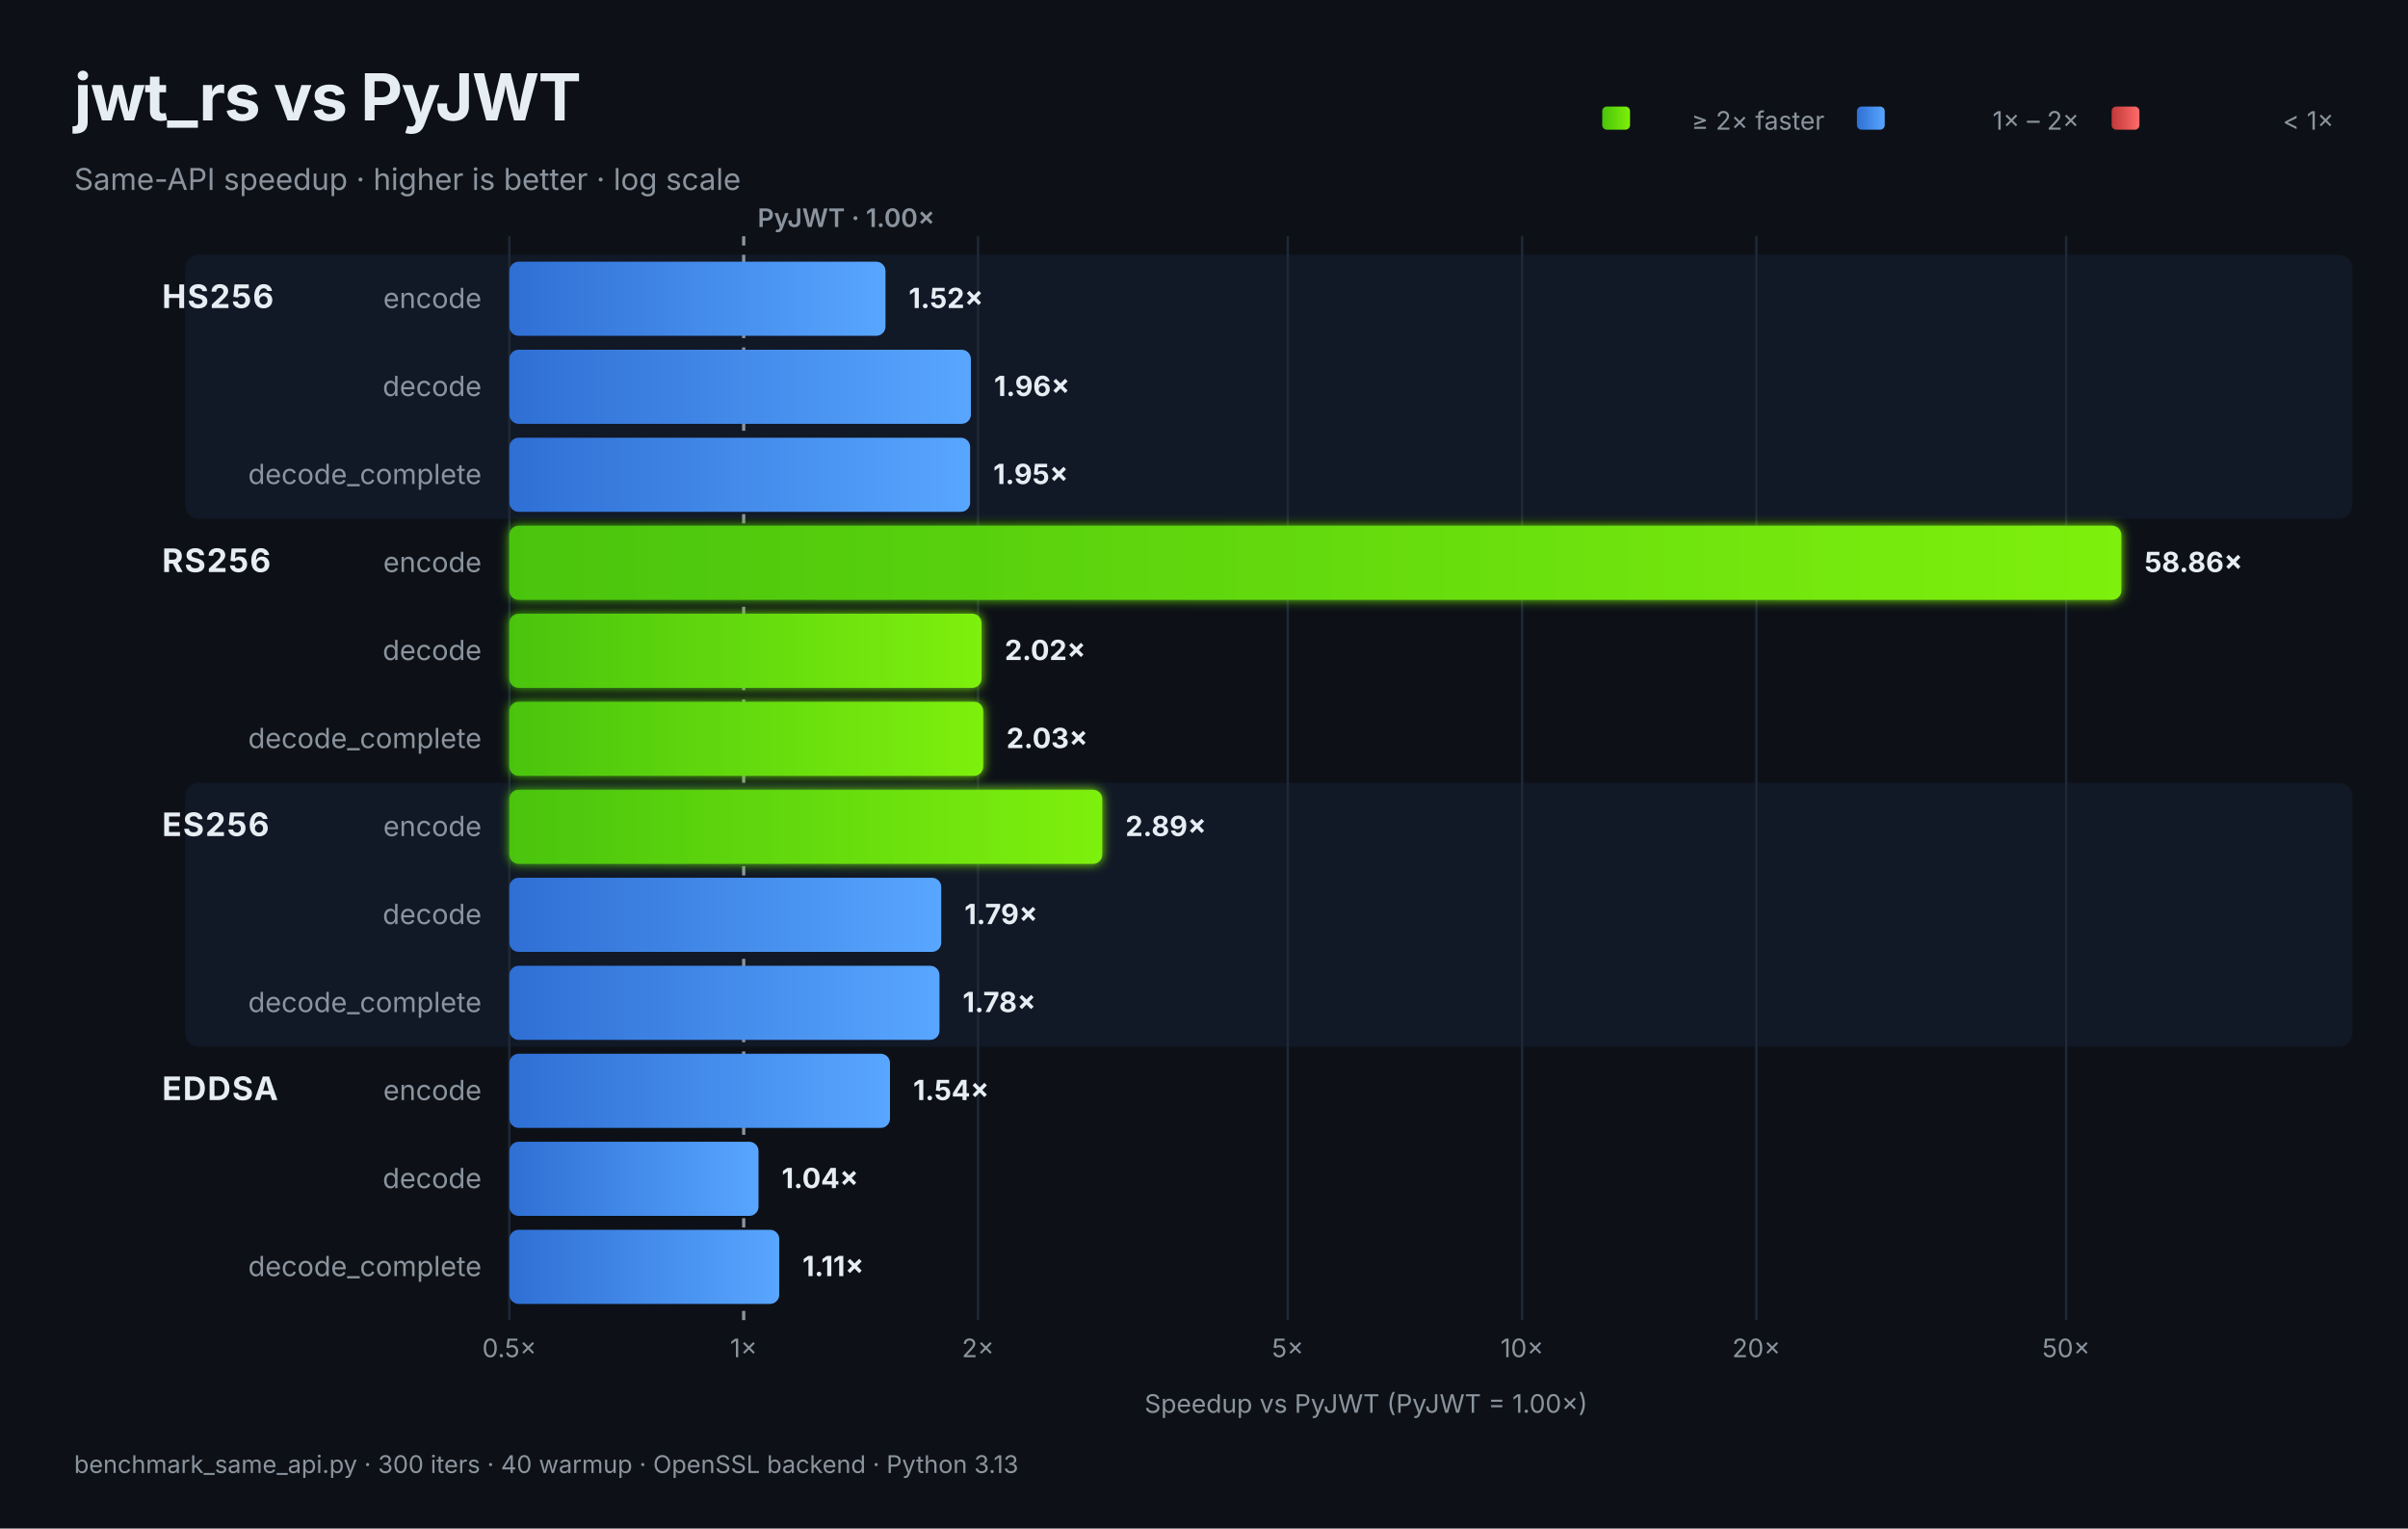
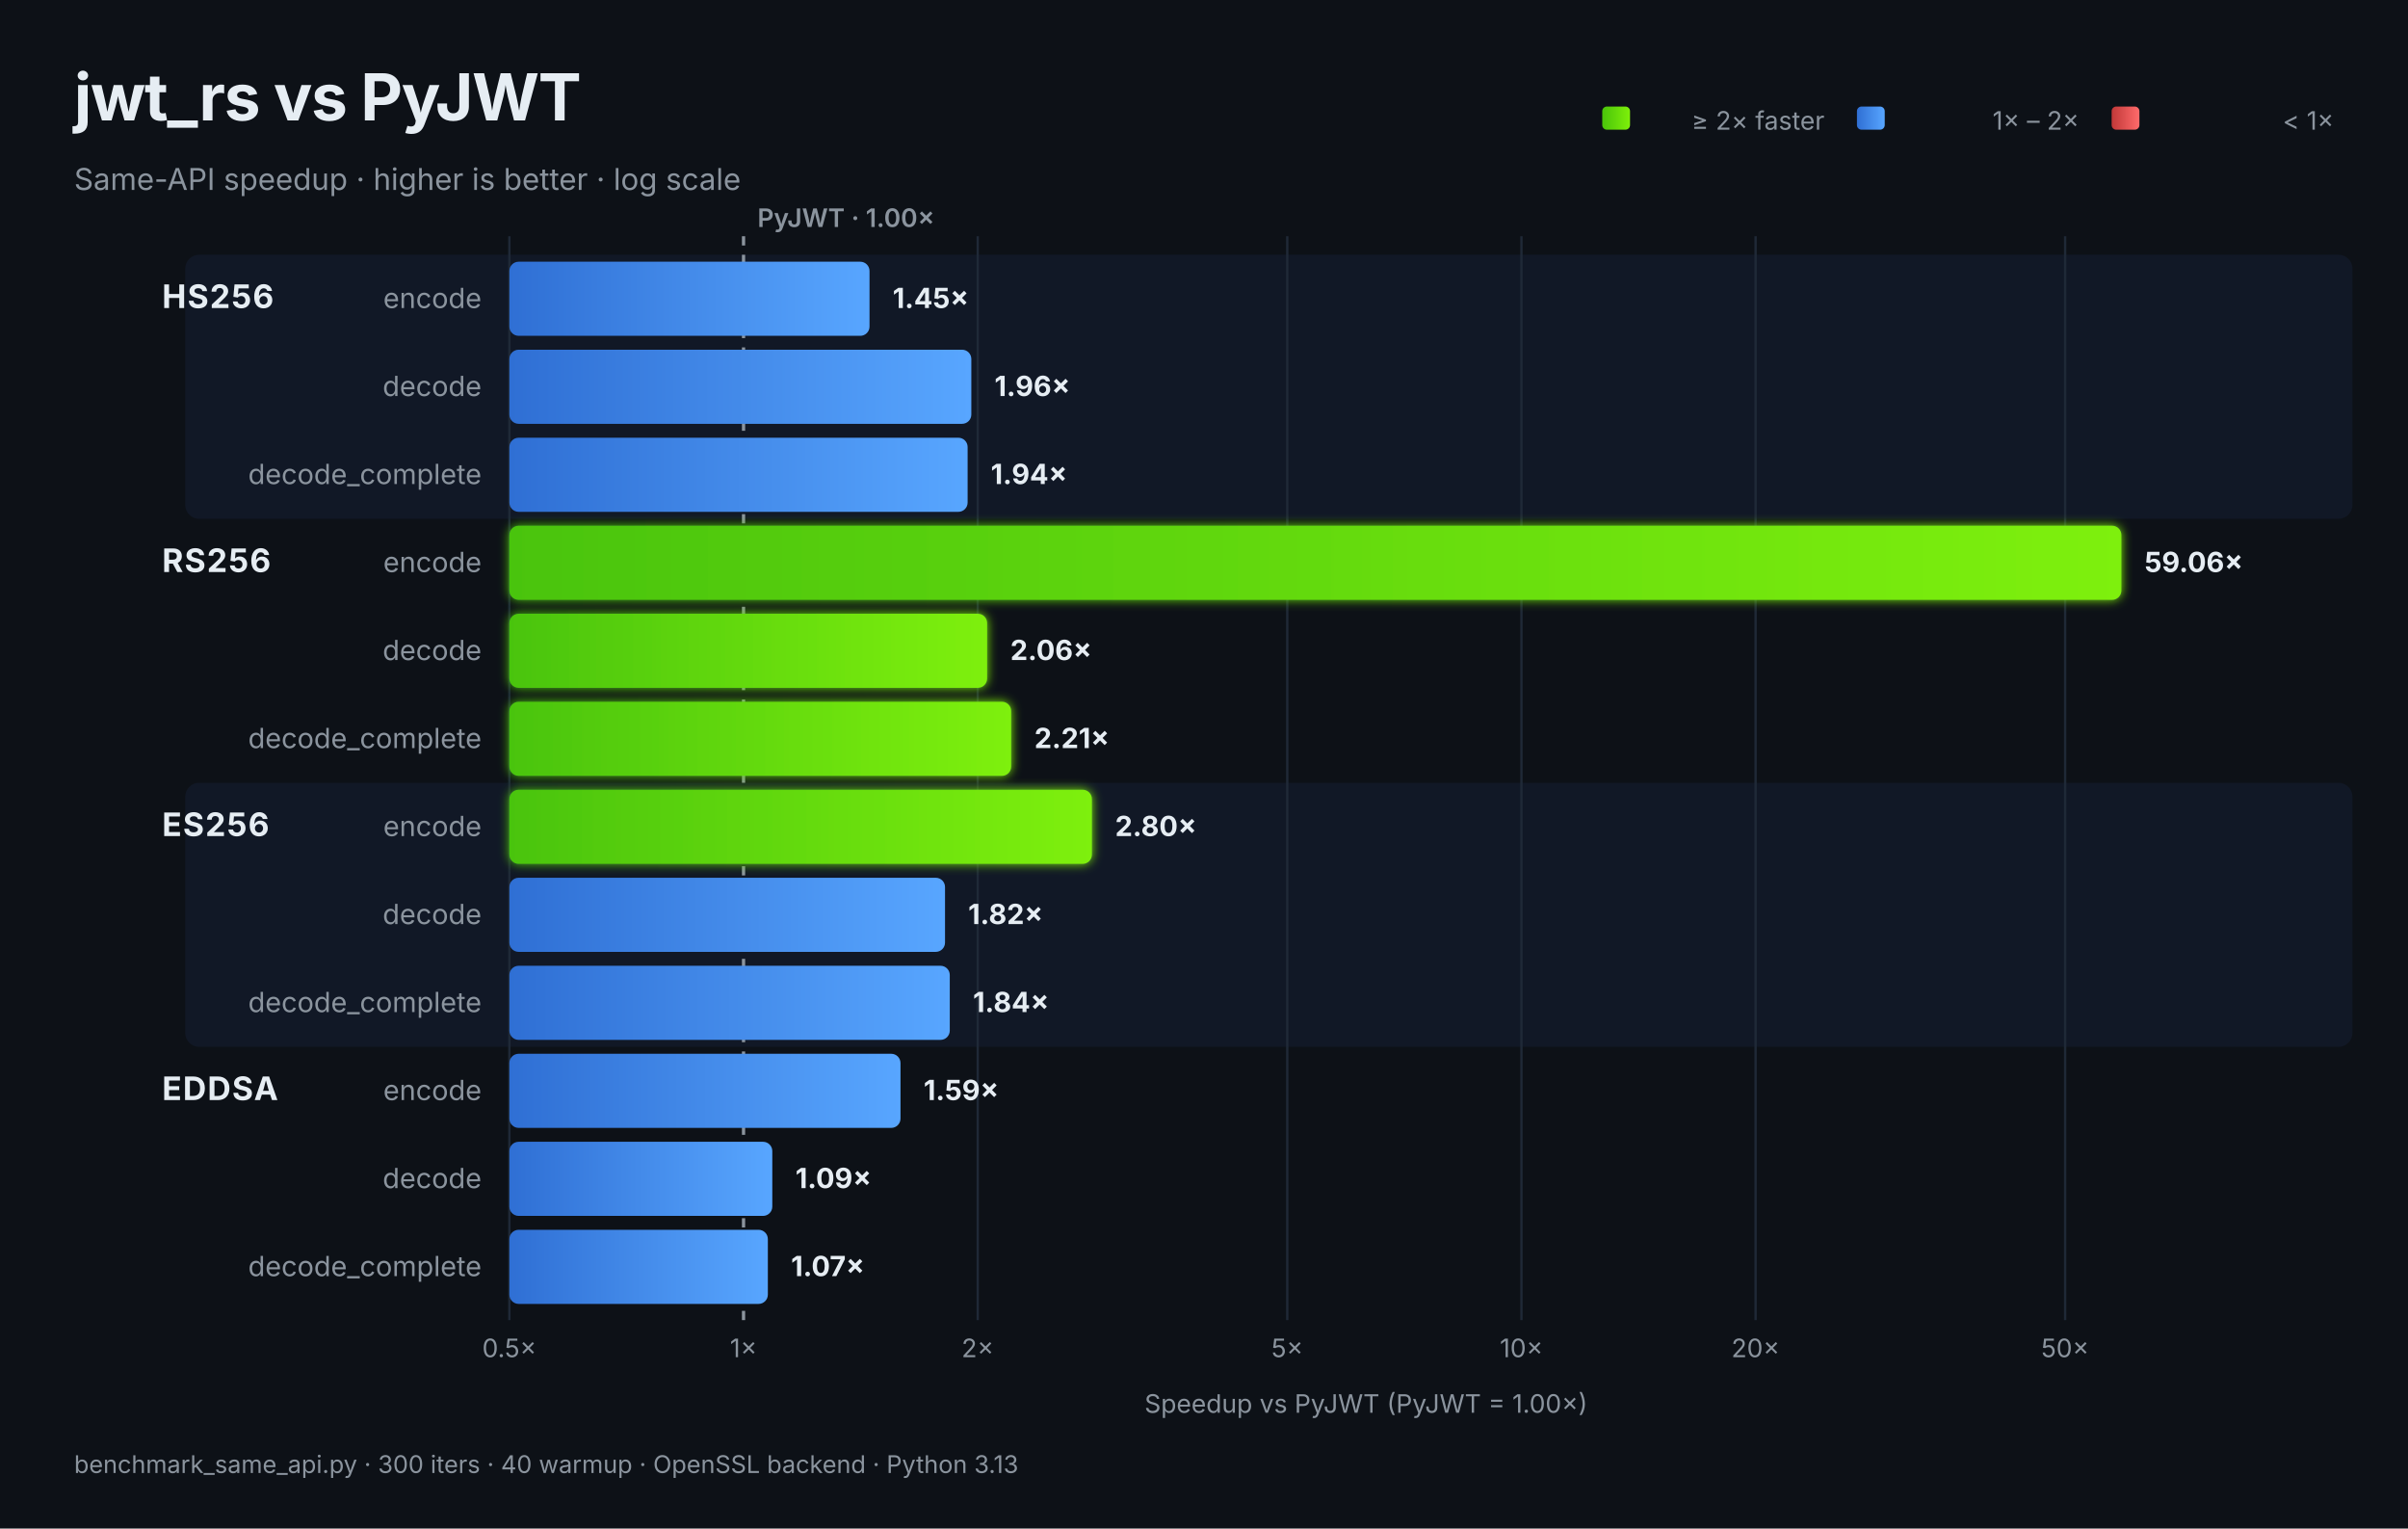
<svg xmlns="http://www.w3.org/2000/svg" viewBox="0 0 1040 660" width="1040" height="660" role="img" aria-label="jwt_rs vs PyJWT speedup chart">
  <defs>
    <linearGradient id="gfast" x1="0%" y1="0%" x2="100%" y2="0%">
      <stop offset="0%" stop-color="#4ac40a" />
      <stop offset="100%" stop-color="#7ef00a" />
    </linearGradient>
    <linearGradient id="gok" x1="0%" y1="0%" x2="100%" y2="0%">
      <stop offset="0%" stop-color="#2f6fd4" />
      <stop offset="100%" stop-color="#58a6ff" />
    </linearGradient>
    <linearGradient id="gslow" x1="0%" y1="0%" x2="100%" y2="0%">
      <stop offset="0%" stop-color="#c13838" />
      <stop offset="100%" stop-color="#ff6b6b" />
    </linearGradient>
    <filter id="glow" x="-30%" y="-30%" width="160%" height="160%">
      <feGaussianBlur stdDeviation="2.2" result="b" />
      <feMerge>
        <feMergeNode in="b" />
        <feMergeNode in="SourceGraphic" />
      </feMerge>
    </filter>
  </defs>
  <rect width="1040" height="660" fill="#0d1117" />
  <text x="32" y="52" fill="#e6edf3" font-family="-apple-system, BlinkMacSystemFont, 'Segoe UI', Inter, Roboto, 'Helvetica Neue', Arial, sans-serif" font-size="28" font-weight="700" letter-spacing="-0.5">jwt_rs vs PyJWT</text>
  <text x="32" y="82" fill="#8b949e" font-family="-apple-system, BlinkMacSystemFont, 'Segoe UI', Inter, Roboto, 'Helvetica Neue', Arial, sans-serif" font-size="13" font-weight="400">Same-API speedup · higher is better · log scale</text>
  <rect x="80" y="110" width="936" height="114" fill="#111826" rx="6" />
  <rect x="80" y="338" width="936" height="114" fill="#111826" rx="6" />
  <line x1="220.00" y1="102" x2="220.00" y2="570" stroke="#1f2937" stroke-width="1" />
-   <line x1="321.20" y1="102" x2="321.20" y2="570" stroke="#8b949e" stroke-width="1.4" stroke-dasharray="4 4" />
-   <line x1="422.40" y1="102" x2="422.40" y2="570" stroke="#1f2937" stroke-width="1" />
-   <line x1="556.18" y1="102" x2="556.18" y2="570" stroke="#1f2937" stroke-width="1" />
-   <line x1="657.38" y1="102" x2="657.38" y2="570" stroke="#1f2937" stroke-width="1" />
-   <line x1="758.58" y1="102" x2="758.58" y2="570" stroke="#1f2937" stroke-width="1" />
-   <line x1="892.36" y1="102" x2="892.36" y2="570" stroke="#1f2937" stroke-width="1" />
-   <text x="327.20" y="98" fill="#8b949e" font-family="-apple-system, BlinkMacSystemFont, 'Segoe UI', Inter, Roboto, 'Helvetica Neue', Arial, sans-serif" font-size="11" font-weight="600">PyJWT · 1.00×</text>
+   <line x1="321.13" y1="102" x2="321.13" y2="570" stroke="#8b949e" stroke-width="1.4" stroke-dasharray="4 4" />
+   <line x1="422.27" y1="102" x2="422.27" y2="570" stroke="#1f2937" stroke-width="1" />
+   <line x1="555.96" y1="102" x2="555.96" y2="570" stroke="#1f2937" stroke-width="1" />
+   <line x1="657.10" y1="102" x2="657.10" y2="570" stroke="#1f2937" stroke-width="1" />
+   <line x1="758.23" y1="102" x2="758.23" y2="570" stroke="#1f2937" stroke-width="1" />
+   <line x1="891.92" y1="102" x2="891.92" y2="570" stroke="#1f2937" stroke-width="1" />
+   <text x="327.13" y="98" fill="#8b949e" font-family="-apple-system, BlinkMacSystemFont, 'Segoe UI', Inter, Roboto, 'Helvetica Neue', Arial, sans-serif" font-size="11" font-weight="600">PyJWT · 1.00×</text>
  <text x="70" y="133.00" fill="#e6edf3" font-family="-apple-system, BlinkMacSystemFont, 'Segoe UI', Inter, Roboto, 'Helvetica Neue', Arial, sans-serif" font-size="14" font-weight="700" letter-spacing="0.5">HS256</text>
  <text x="208" y="133.00" fill="#8b949e" font-family="-apple-system, BlinkMacSystemFont, 'Segoe UI', Inter, Roboto, 'Helvetica Neue', Arial, sans-serif" font-size="12" text-anchor="end">encode</text>
-   <rect x="220.00" y="113.00" width="162.44" height="32" rx="4" fill="url(#gok)" />
-   <text x="392.44" y="133.00" fill="#e6edf3" font-family="-apple-system, BlinkMacSystemFont, 'Segoe UI', Inter, Roboto, 'Helvetica Neue', Arial, sans-serif" font-size="12" font-weight="700">1.52×</text>
+   <rect x="220.00" y="113.00" width="155.54" height="32" rx="4" fill="url(#gok)" />
+   <text x="385.54" y="133.00" fill="#e6edf3" font-family="-apple-system, BlinkMacSystemFont, 'Segoe UI', Inter, Roboto, 'Helvetica Neue', Arial, sans-serif" font-size="12" font-weight="700">1.45×</text>
  <text x="208" y="171.00" fill="#8b949e" font-family="-apple-system, BlinkMacSystemFont, 'Segoe UI', Inter, Roboto, 'Helvetica Neue', Arial, sans-serif" font-size="12" text-anchor="end">decode</text>
-   <rect x="220.00" y="151.00" width="199.32" height="32" rx="4" fill="url(#gok)" />
-   <text x="429.32" y="171.00" fill="#e6edf3" font-family="-apple-system, BlinkMacSystemFont, 'Segoe UI', Inter, Roboto, 'Helvetica Neue', Arial, sans-serif" font-size="12" font-weight="700">1.96×</text>
+   <rect x="220.00" y="151.00" width="199.51" height="32" rx="4" fill="url(#gok)" />
+   <text x="429.51" y="171.00" fill="#e6edf3" font-family="-apple-system, BlinkMacSystemFont, 'Segoe UI', Inter, Roboto, 'Helvetica Neue', Arial, sans-serif" font-size="12" font-weight="700">1.96×</text>
  <text x="208" y="209.00" fill="#8b949e" font-family="-apple-system, BlinkMacSystemFont, 'Segoe UI', Inter, Roboto, 'Helvetica Neue', Arial, sans-serif" font-size="12" text-anchor="end">decode_complete</text>
-   <rect x="220.00" y="189.00" width="198.99" height="32" rx="4" fill="url(#gok)" />
-   <text x="428.99" y="209.00" fill="#e6edf3" font-family="-apple-system, BlinkMacSystemFont, 'Segoe UI', Inter, Roboto, 'Helvetica Neue', Arial, sans-serif" font-size="12" font-weight="700">1.95×</text>
+   <rect x="220.00" y="189.00" width="197.91" height="32" rx="4" fill="url(#gok)" />
+   <text x="427.91" y="209.00" fill="#e6edf3" font-family="-apple-system, BlinkMacSystemFont, 'Segoe UI', Inter, Roboto, 'Helvetica Neue', Arial, sans-serif" font-size="12" font-weight="700">1.94×</text>
  <text x="70" y="247.00" fill="#e6edf3" font-family="-apple-system, BlinkMacSystemFont, 'Segoe UI', Inter, Roboto, 'Helvetica Neue', Arial, sans-serif" font-size="14" font-weight="700" letter-spacing="0.5">RS256</text>
  <text x="208" y="247.00" fill="#8b949e" font-family="-apple-system, BlinkMacSystemFont, 'Segoe UI', Inter, Roboto, 'Helvetica Neue', Arial, sans-serif" font-size="12" text-anchor="end">encode</text>
-   <rect x="220.00" y="227.00" width="696.18" height="32" rx="4" fill="url(#gfast)" filter="url(#glow)" />
-   <text x="926.18" y="247.00" fill="#e6edf3" font-family="-apple-system, BlinkMacSystemFont, 'Segoe UI', Inter, Roboto, 'Helvetica Neue', Arial, sans-serif" font-size="12" font-weight="700">58.86×</text>
+   <rect x="220.00" y="227.00" width="696.21" height="32" rx="4" fill="url(#gfast)" filter="url(#glow)" />
+   <text x="926.21" y="247.00" fill="#e6edf3" font-family="-apple-system, BlinkMacSystemFont, 'Segoe UI', Inter, Roboto, 'Helvetica Neue', Arial, sans-serif" font-size="12" font-weight="700">59.06×</text>
  <text x="208" y="285.00" fill="#8b949e" font-family="-apple-system, BlinkMacSystemFont, 'Segoe UI', Inter, Roboto, 'Helvetica Neue', Arial, sans-serif" font-size="12" text-anchor="end">decode</text>
-   <rect x="220.00" y="265.00" width="203.91" height="32" rx="4" fill="url(#gfast)" filter="url(#glow)" />
-   <text x="433.91" y="285.00" fill="#e6edf3" font-family="-apple-system, BlinkMacSystemFont, 'Segoe UI', Inter, Roboto, 'Helvetica Neue', Arial, sans-serif" font-size="12" font-weight="700">2.02×</text>
+   <rect x="220.00" y="265.00" width="206.33" height="32" rx="4" fill="url(#gfast)" filter="url(#glow)" />
+   <text x="436.33" y="285.00" fill="#e6edf3" font-family="-apple-system, BlinkMacSystemFont, 'Segoe UI', Inter, Roboto, 'Helvetica Neue', Arial, sans-serif" font-size="12" font-weight="700">2.06×</text>
  <text x="208" y="323.00" fill="#8b949e" font-family="-apple-system, BlinkMacSystemFont, 'Segoe UI', Inter, Roboto, 'Helvetica Neue', Arial, sans-serif" font-size="12" text-anchor="end">decode_complete</text>
-   <rect x="220.00" y="303.00" width="204.65" height="32" rx="4" fill="url(#gfast)" filter="url(#glow)" />
-   <text x="434.65" y="323.00" fill="#e6edf3" font-family="-apple-system, BlinkMacSystemFont, 'Segoe UI', Inter, Roboto, 'Helvetica Neue', Arial, sans-serif" font-size="12" font-weight="700">2.03×</text>
+   <rect x="220.00" y="303.00" width="216.72" height="32" rx="4" fill="url(#gfast)" filter="url(#glow)" />
+   <text x="446.72" y="323.00" fill="#e6edf3" font-family="-apple-system, BlinkMacSystemFont, 'Segoe UI', Inter, Roboto, 'Helvetica Neue', Arial, sans-serif" font-size="12" font-weight="700">2.21×</text>
  <text x="70" y="361.00" fill="#e6edf3" font-family="-apple-system, BlinkMacSystemFont, 'Segoe UI', Inter, Roboto, 'Helvetica Neue', Arial, sans-serif" font-size="14" font-weight="700" letter-spacing="0.5">ES256</text>
  <text x="208" y="361.00" fill="#8b949e" font-family="-apple-system, BlinkMacSystemFont, 'Segoe UI', Inter, Roboto, 'Helvetica Neue', Arial, sans-serif" font-size="12" text-anchor="end">encode</text>
-   <rect x="220.00" y="341.00" width="256.06" height="32" rx="4" fill="url(#gfast)" filter="url(#glow)" />
-   <text x="486.06" y="361.00" fill="#e6edf3" font-family="-apple-system, BlinkMacSystemFont, 'Segoe UI', Inter, Roboto, 'Helvetica Neue', Arial, sans-serif" font-size="12" font-weight="700">2.89×</text>
+   <rect x="220.00" y="341.00" width="251.59" height="32" rx="4" fill="url(#gfast)" filter="url(#glow)" />
+   <text x="481.59" y="361.00" fill="#e6edf3" font-family="-apple-system, BlinkMacSystemFont, 'Segoe UI', Inter, Roboto, 'Helvetica Neue', Arial, sans-serif" font-size="12" font-weight="700">2.80×</text>
  <text x="208" y="399.00" fill="#8b949e" font-family="-apple-system, BlinkMacSystemFont, 'Segoe UI', Inter, Roboto, 'Helvetica Neue', Arial, sans-serif" font-size="12" text-anchor="end">decode</text>
-   <rect x="220.00" y="379.00" width="186.52" height="32" rx="4" fill="url(#gok)" />
-   <text x="416.52" y="399.00" fill="#e6edf3" font-family="-apple-system, BlinkMacSystemFont, 'Segoe UI', Inter, Roboto, 'Helvetica Neue', Arial, sans-serif" font-size="12" font-weight="700">1.79×</text>
+   <rect x="220.00" y="379.00" width="188.15" height="32" rx="4" fill="url(#gok)" />
+   <text x="418.15" y="399.00" fill="#e6edf3" font-family="-apple-system, BlinkMacSystemFont, 'Segoe UI', Inter, Roboto, 'Helvetica Neue', Arial, sans-serif" font-size="12" font-weight="700">1.82×</text>
  <text x="208" y="437.00" fill="#8b949e" font-family="-apple-system, BlinkMacSystemFont, 'Segoe UI', Inter, Roboto, 'Helvetica Neue', Arial, sans-serif" font-size="12" text-anchor="end">decode_complete</text>
-   <rect x="220.00" y="417.00" width="185.76" height="32" rx="4" fill="url(#gok)" />
-   <text x="415.76" y="437.00" fill="#e6edf3" font-family="-apple-system, BlinkMacSystemFont, 'Segoe UI', Inter, Roboto, 'Helvetica Neue', Arial, sans-serif" font-size="12" font-weight="700">1.78×</text>
+   <rect x="220.00" y="417.00" width="190.20" height="32" rx="4" fill="url(#gok)" />
+   <text x="420.20" y="437.00" fill="#e6edf3" font-family="-apple-system, BlinkMacSystemFont, 'Segoe UI', Inter, Roboto, 'Helvetica Neue', Arial, sans-serif" font-size="12" font-weight="700">1.84×</text>
  <text x="70" y="475.00" fill="#e6edf3" font-family="-apple-system, BlinkMacSystemFont, 'Segoe UI', Inter, Roboto, 'Helvetica Neue', Arial, sans-serif" font-size="14" font-weight="700" letter-spacing="0.5">EDDSA</text>
  <text x="208" y="475.00" fill="#8b949e" font-family="-apple-system, BlinkMacSystemFont, 'Segoe UI', Inter, Roboto, 'Helvetica Neue', Arial, sans-serif" font-size="12" text-anchor="end">encode</text>
-   <rect x="220.00" y="455.00" width="164.38" height="32" rx="4" fill="url(#gok)" />
-   <text x="394.38" y="475.00" fill="#e6edf3" font-family="-apple-system, BlinkMacSystemFont, 'Segoe UI', Inter, Roboto, 'Helvetica Neue', Arial, sans-serif" font-size="12" font-weight="700">1.54×</text>
+   <rect x="220.00" y="455.00" width="168.92" height="32" rx="4" fill="url(#gok)" />
+   <text x="398.92" y="475.00" fill="#e6edf3" font-family="-apple-system, BlinkMacSystemFont, 'Segoe UI', Inter, Roboto, 'Helvetica Neue', Arial, sans-serif" font-size="12" font-weight="700">1.59×</text>
  <text x="208" y="513.00" fill="#8b949e" font-family="-apple-system, BlinkMacSystemFont, 'Segoe UI', Inter, Roboto, 'Helvetica Neue', Arial, sans-serif" font-size="12" text-anchor="end">decode</text>
-   <rect x="220.00" y="493.00" width="107.60" height="32" rx="4" fill="url(#gok)" />
-   <text x="337.60" y="513.00" fill="#e6edf3" font-family="-apple-system, BlinkMacSystemFont, 'Segoe UI', Inter, Roboto, 'Helvetica Neue', Arial, sans-serif" font-size="12" font-weight="700">1.04×</text>
+   <rect x="220.00" y="493.00" width="113.55" height="32" rx="4" fill="url(#gok)" />
+   <text x="343.55" y="513.00" fill="#e6edf3" font-family="-apple-system, BlinkMacSystemFont, 'Segoe UI', Inter, Roboto, 'Helvetica Neue', Arial, sans-serif" font-size="12" font-weight="700">1.09×</text>
  <text x="208" y="551.00" fill="#8b949e" font-family="-apple-system, BlinkMacSystemFont, 'Segoe UI', Inter, Roboto, 'Helvetica Neue', Arial, sans-serif" font-size="12" text-anchor="end">decode_complete</text>
-   <rect x="220.00" y="531.00" width="116.56" height="32" rx="4" fill="url(#gok)" />
-   <text x="346.56" y="551.00" fill="#e6edf3" font-family="-apple-system, BlinkMacSystemFont, 'Segoe UI', Inter, Roboto, 'Helvetica Neue', Arial, sans-serif" font-size="12" font-weight="700">1.11×</text>
+   <rect x="220.00" y="531.00" width="111.63" height="32" rx="4" fill="url(#gok)" />
+   <text x="341.63" y="551.00" fill="#e6edf3" font-family="-apple-system, BlinkMacSystemFont, 'Segoe UI', Inter, Roboto, 'Helvetica Neue', Arial, sans-serif" font-size="12" font-weight="700">1.07×</text>
  <text x="220.00" y="586" fill="#8b949e" font-family="-apple-system, BlinkMacSystemFont, 'Segoe UI', Inter, Roboto, 'Helvetica Neue', Arial, sans-serif" font-size="11" text-anchor="middle">0.5×</text>
-   <text x="321.20" y="586" fill="#8b949e" font-family="-apple-system, BlinkMacSystemFont, 'Segoe UI', Inter, Roboto, 'Helvetica Neue', Arial, sans-serif" font-size="11" text-anchor="middle">1×</text>
-   <text x="422.40" y="586" fill="#8b949e" font-family="-apple-system, BlinkMacSystemFont, 'Segoe UI', Inter, Roboto, 'Helvetica Neue', Arial, sans-serif" font-size="11" text-anchor="middle">2×</text>
-   <text x="556.18" y="586" fill="#8b949e" font-family="-apple-system, BlinkMacSystemFont, 'Segoe UI', Inter, Roboto, 'Helvetica Neue', Arial, sans-serif" font-size="11" text-anchor="middle">5×</text>
-   <text x="657.38" y="586" fill="#8b949e" font-family="-apple-system, BlinkMacSystemFont, 'Segoe UI', Inter, Roboto, 'Helvetica Neue', Arial, sans-serif" font-size="11" text-anchor="middle">10×</text>
-   <text x="758.58" y="586" fill="#8b949e" font-family="-apple-system, BlinkMacSystemFont, 'Segoe UI', Inter, Roboto, 'Helvetica Neue', Arial, sans-serif" font-size="11" text-anchor="middle">20×</text>
-   <text x="892.36" y="586" fill="#8b949e" font-family="-apple-system, BlinkMacSystemFont, 'Segoe UI', Inter, Roboto, 'Helvetica Neue', Arial, sans-serif" font-size="11" text-anchor="middle">50×</text>
+   <text x="321.13" y="586" fill="#8b949e" font-family="-apple-system, BlinkMacSystemFont, 'Segoe UI', Inter, Roboto, 'Helvetica Neue', Arial, sans-serif" font-size="11" text-anchor="middle">1×</text>
+   <text x="422.27" y="586" fill="#8b949e" font-family="-apple-system, BlinkMacSystemFont, 'Segoe UI', Inter, Roboto, 'Helvetica Neue', Arial, sans-serif" font-size="11" text-anchor="middle">2×</text>
+   <text x="555.96" y="586" fill="#8b949e" font-family="-apple-system, BlinkMacSystemFont, 'Segoe UI', Inter, Roboto, 'Helvetica Neue', Arial, sans-serif" font-size="11" text-anchor="middle">5×</text>
+   <text x="657.10" y="586" fill="#8b949e" font-family="-apple-system, BlinkMacSystemFont, 'Segoe UI', Inter, Roboto, 'Helvetica Neue', Arial, sans-serif" font-size="11" text-anchor="middle">10×</text>
+   <text x="758.23" y="586" fill="#8b949e" font-family="-apple-system, BlinkMacSystemFont, 'Segoe UI', Inter, Roboto, 'Helvetica Neue', Arial, sans-serif" font-size="11" text-anchor="middle">20×</text>
+   <text x="891.92" y="586" fill="#8b949e" font-family="-apple-system, BlinkMacSystemFont, 'Segoe UI', Inter, Roboto, 'Helvetica Neue', Arial, sans-serif" font-size="11" text-anchor="middle">50×</text>
  <text x="590.00" y="610" fill="#8b949e" font-family="-apple-system, BlinkMacSystemFont, 'Segoe UI', Inter, Roboto, 'Helvetica Neue', Arial, sans-serif" font-size="11" text-anchor="middle">Speedup vs PyJWT (PyJWT = 1.00×)</text>
  <text x="1008" y="56" fill="#8b949e" font-family="-apple-system, BlinkMacSystemFont, 'Segoe UI', Inter, Roboto, 'Helvetica Neue', Arial, sans-serif" font-size="11" text-anchor="end">&lt; 1×</text>
  <rect x="912" y="46" width="12" height="10" rx="2" fill="url(#gslow)" />
  <text x="898" y="56" fill="#8b949e" font-family="-apple-system, BlinkMacSystemFont, 'Segoe UI', Inter, Roboto, 'Helvetica Neue', Arial, sans-serif" font-size="11" text-anchor="end">1× – 2×</text>
  <rect x="802" y="46" width="12" height="10" rx="2" fill="url(#gok)" />
  <text x="788" y="56" fill="#8b949e" font-family="-apple-system, BlinkMacSystemFont, 'Segoe UI', Inter, Roboto, 'Helvetica Neue', Arial, sans-serif" font-size="11" text-anchor="end">≥ 2× faster</text>
  <rect x="692" y="46" width="12" height="10" rx="2" fill="url(#gfast)" />
  <text x="32" y="636" fill="#8b949e" font-family="-apple-system, BlinkMacSystemFont, 'Segoe UI', Inter, Roboto, 'Helvetica Neue', Arial, sans-serif" font-size="10.5">benchmark_same_api.py · 300 iters · 40 warmup · OpenSSL backend · Python 3.13</text>
</svg>
